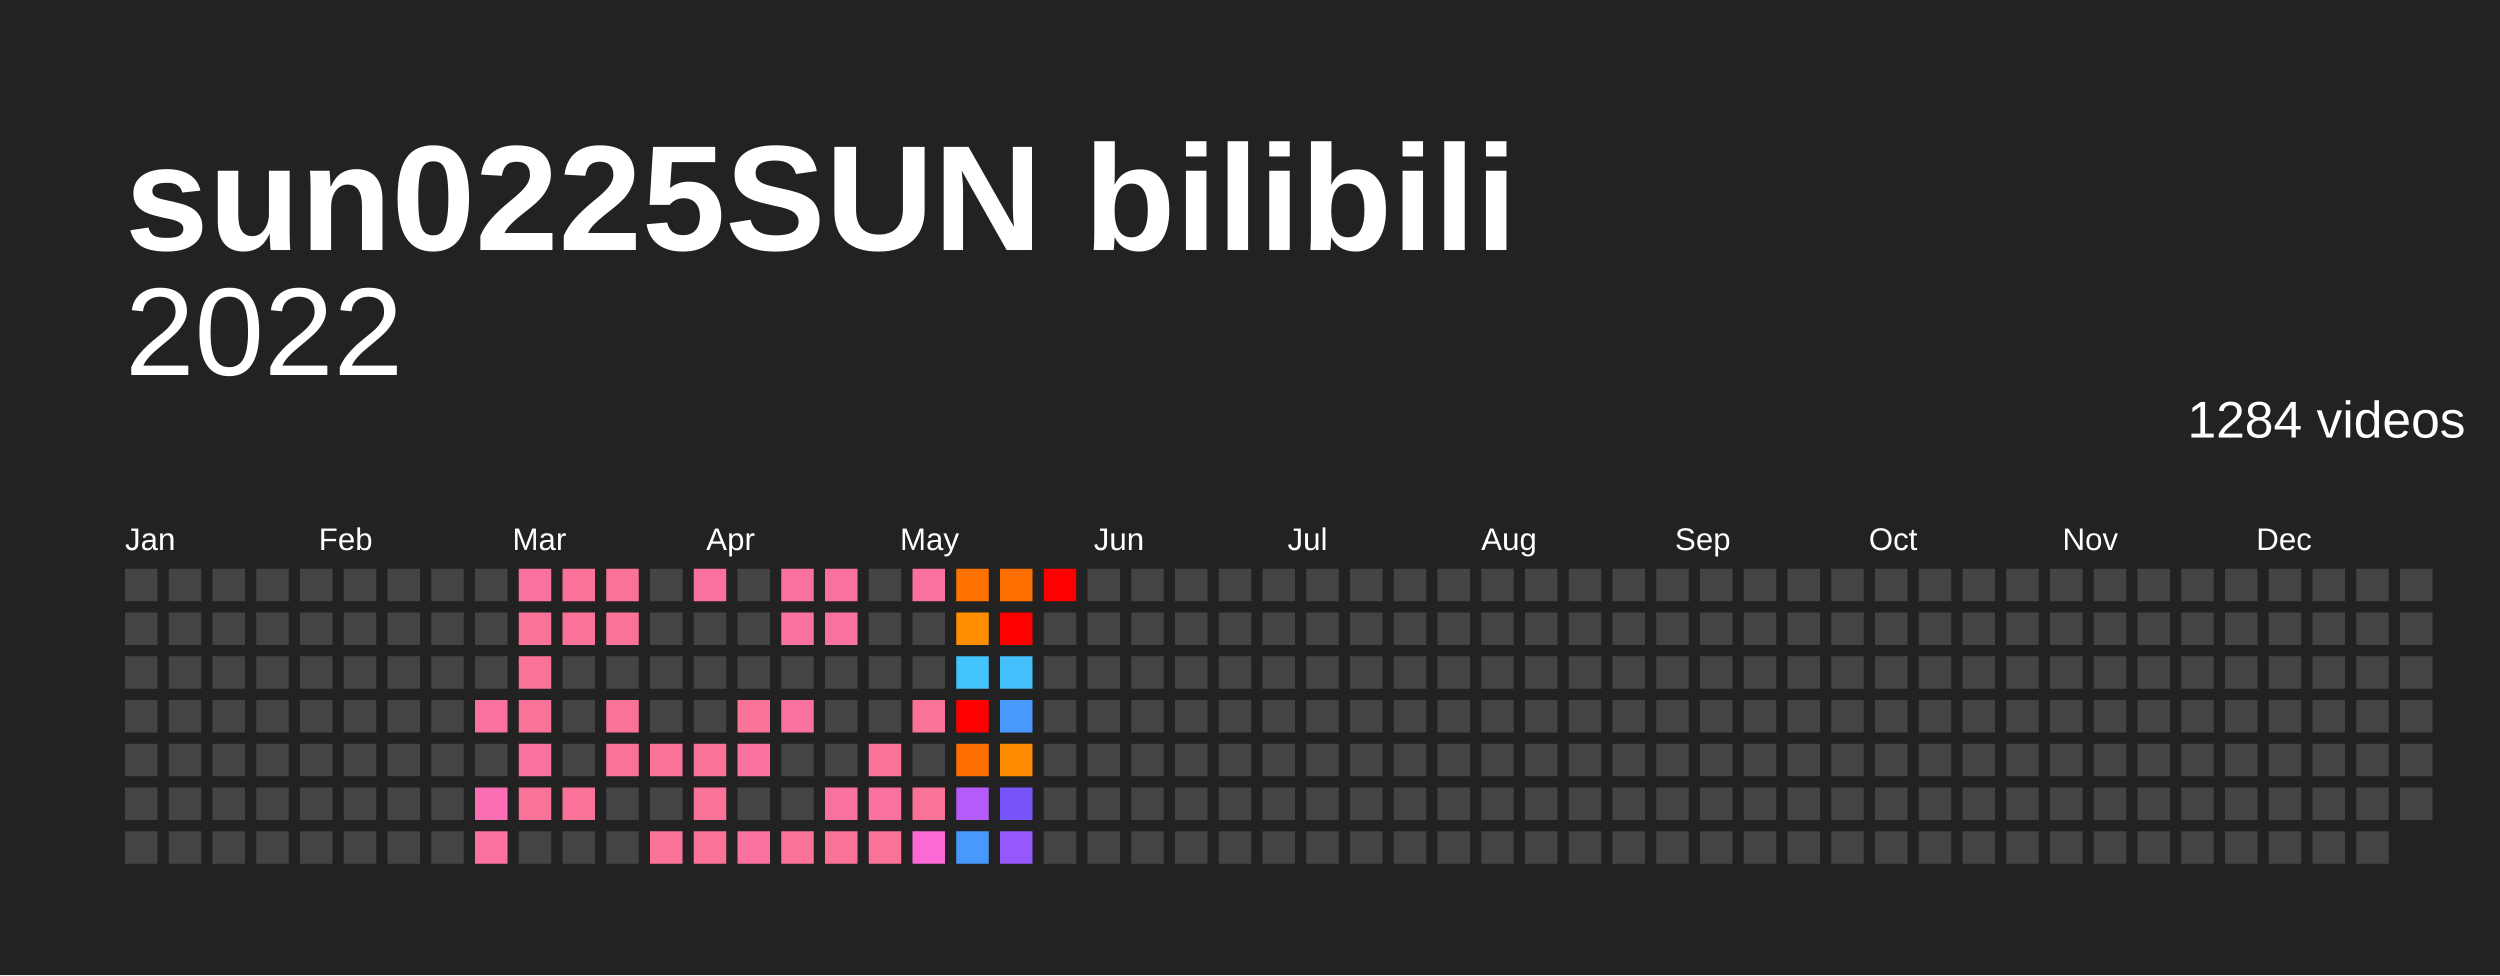
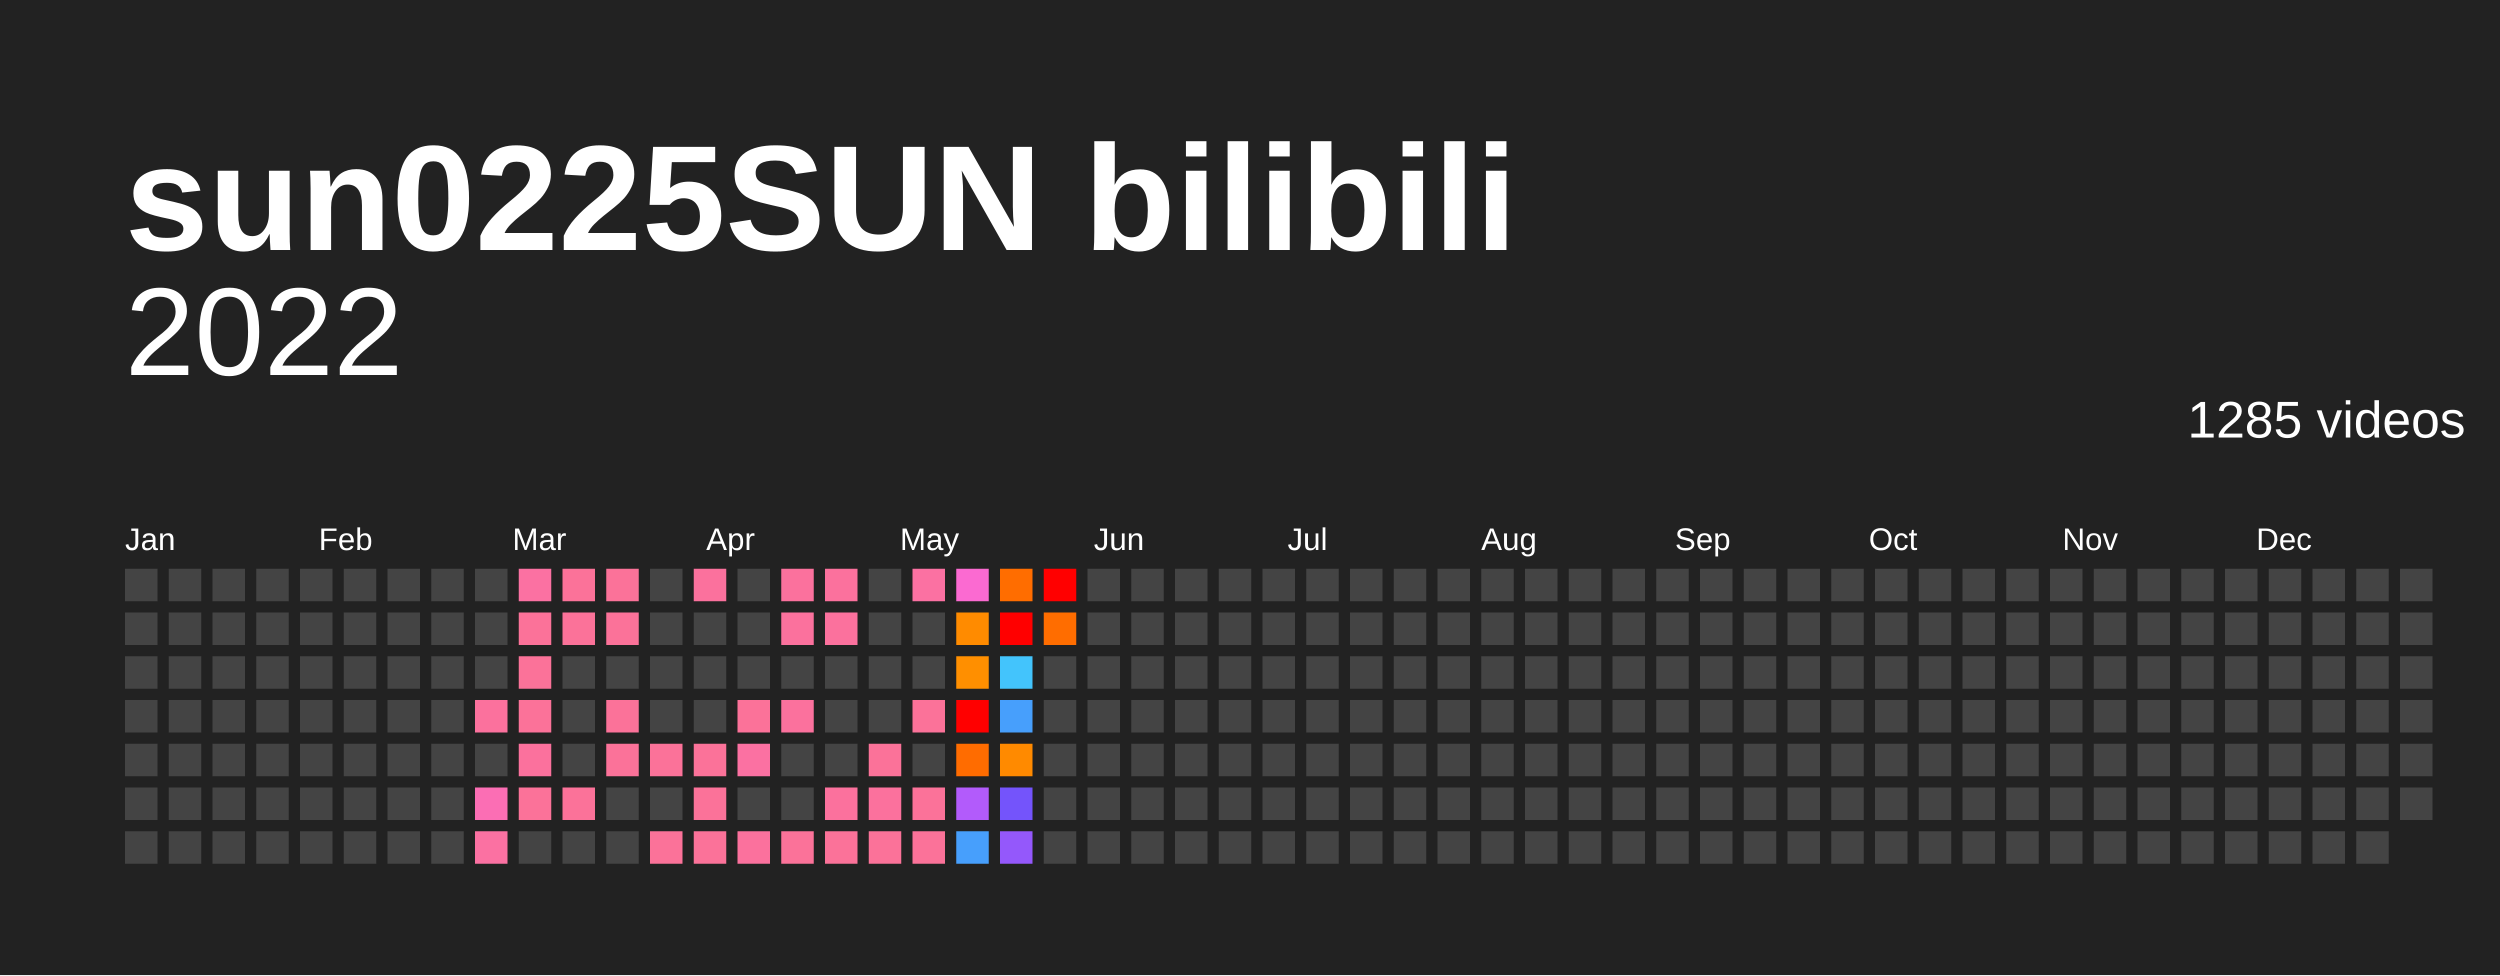
<svg xmlns="http://www.w3.org/2000/svg" baseProfile="full" height="78mm" version="1.1" viewBox="0,0,200,78" width="200mm">
  <defs />
  <rect fill="#222222" height="78" width="200" x="0" y="0" />
  <text fill="#FFFFFF" style="font-size:12px; font-family:Arial; font-weight:bold;" x="10" y="20">sun0225SUN bilibili</text>
  <text alignment-baseline="hanging" fill="#FFFFFF" style="font-size:10.0px; font-family:Arial;" x="10" y="30">2022</text>
-   <text alignment-baseline="hanging" fill="#FFFFFF" style="font-size:4.125px; font-family:Arial;" x="175" y="35">1284 videos</text>
+   <text alignment-baseline="hanging" fill="#FFFFFF" style="font-size:4.125px; font-family:Arial;" x="175" y="35">1285 videos</text>
  <text fill="#FFFFFF" style="font-size:2.5px; font-family:Arial" x="10.0" y="44">Jan</text>
  <text fill="#FFFFFF" style="font-size:2.5px; font-family:Arial" x="25.5" y="44">Feb</text>
  <text fill="#FFFFFF" style="font-size:2.5px; font-family:Arial" x="41.0" y="44">Mar</text>
  <text fill="#FFFFFF" style="font-size:2.5px; font-family:Arial" x="56.5" y="44">Apr</text>
  <text fill="#FFFFFF" style="font-size:2.5px; font-family:Arial" x="72.0" y="44">May</text>
  <text fill="#FFFFFF" style="font-size:2.5px; font-family:Arial" x="87.5" y="44">Jun</text>
  <text fill="#FFFFFF" style="font-size:2.5px; font-family:Arial" x="103.0" y="44">Jul</text>
  <text fill="#FFFFFF" style="font-size:2.5px; font-family:Arial" x="118.5" y="44">Aug</text>
  <text fill="#FFFFFF" style="font-size:2.5px; font-family:Arial" x="134.0" y="44">Sep</text>
  <text fill="#FFFFFF" style="font-size:2.5px; font-family:Arial" x="149.5" y="44">Oct</text>
  <text fill="#FFFFFF" style="font-size:2.5px; font-family:Arial" x="165.0" y="44">Nov</text>
  <text fill="#FFFFFF" style="font-size:2.5px; font-family:Arial" x="180.5" y="44">Dec</text>
  <rect fill="#444444" height="2.6" width="2.6" x="10.0" y="45.5" />
  <rect fill="#444444" height="2.6" width="2.6" x="10.0" y="49.0" />
  <rect fill="#444444" height="2.6" width="2.6" x="10.0" y="52.5" />
  <rect fill="#444444" height="2.6" width="2.6" x="10.0" y="56.0" />
  <rect fill="#444444" height="2.6" width="2.6" x="10.0" y="59.5" />
  <rect fill="#444444" height="2.6" width="2.6" x="10.0" y="63.0" />
  <rect fill="#444444" height="2.6" width="2.6" x="10.0" y="66.5" />
  <rect fill="#444444" height="2.6" width="2.6" x="13.5" y="45.5" />
  <rect fill="#444444" height="2.6" width="2.6" x="13.5" y="49.0" />
  <rect fill="#444444" height="2.6" width="2.6" x="13.5" y="52.5" />
  <rect fill="#444444" height="2.6" width="2.6" x="13.5" y="56.0" />
  <rect fill="#444444" height="2.6" width="2.6" x="13.5" y="59.5" />
  <rect fill="#444444" height="2.6" width="2.6" x="13.5" y="63.0" />
  <rect fill="#444444" height="2.6" width="2.6" x="13.5" y="66.5" />
  <rect fill="#444444" height="2.6" width="2.6" x="17.0" y="45.5" />
  <rect fill="#444444" height="2.6" width="2.6" x="17.0" y="49.0" />
  <rect fill="#444444" height="2.6" width="2.6" x="17.0" y="52.5" />
  <rect fill="#444444" height="2.6" width="2.6" x="17.0" y="56.0" />
  <rect fill="#444444" height="2.6" width="2.6" x="17.0" y="59.5" />
  <rect fill="#444444" height="2.6" width="2.6" x="17.0" y="63.0" />
  <rect fill="#444444" height="2.6" width="2.6" x="17.0" y="66.5" />
  <rect fill="#444444" height="2.6" width="2.6" x="20.5" y="45.5" />
  <rect fill="#444444" height="2.6" width="2.6" x="20.5" y="49.0" />
  <rect fill="#444444" height="2.6" width="2.6" x="20.5" y="52.5" />
  <rect fill="#444444" height="2.6" width="2.6" x="20.5" y="56.0" />
  <rect fill="#444444" height="2.6" width="2.6" x="20.5" y="59.5" />
  <rect fill="#444444" height="2.6" width="2.6" x="20.5" y="63.0" />
  <rect fill="#444444" height="2.6" width="2.6" x="20.5" y="66.5" />
  <rect fill="#444444" height="2.6" width="2.6" x="24.0" y="45.5" />
  <rect fill="#444444" height="2.6" width="2.6" x="24.0" y="49.0" />
  <rect fill="#444444" height="2.6" width="2.6" x="24.0" y="52.5" />
  <rect fill="#444444" height="2.6" width="2.6" x="24.0" y="56.0" />
  <rect fill="#444444" height="2.6" width="2.6" x="24.0" y="59.5" />
  <rect fill="#444444" height="2.6" width="2.6" x="24.0" y="63.0" />
  <rect fill="#444444" height="2.6" width="2.6" x="24.0" y="66.5" />
  <rect fill="#444444" height="2.6" width="2.6" x="27.5" y="45.5" />
  <rect fill="#444444" height="2.6" width="2.6" x="27.5" y="49.0" />
  <rect fill="#444444" height="2.6" width="2.6" x="27.5" y="52.5" />
  <rect fill="#444444" height="2.6" width="2.6" x="27.5" y="56.0" />
  <rect fill="#444444" height="2.6" width="2.6" x="27.5" y="59.5" />
  <rect fill="#444444" height="2.6" width="2.6" x="27.5" y="63.0" />
  <rect fill="#444444" height="2.6" width="2.6" x="27.5" y="66.5" />
  <rect fill="#444444" height="2.6" width="2.6" x="31.0" y="45.5" />
  <rect fill="#444444" height="2.6" width="2.6" x="31.0" y="49.0" />
  <rect fill="#444444" height="2.6" width="2.6" x="31.0" y="52.5" />
  <rect fill="#444444" height="2.6" width="2.6" x="31.0" y="56.0" />
  <rect fill="#444444" height="2.6" width="2.6" x="31.0" y="59.5" />
  <rect fill="#444444" height="2.6" width="2.6" x="31.0" y="63.0" />
  <rect fill="#444444" height="2.6" width="2.6" x="31.0" y="66.5" />
  <rect fill="#444444" height="2.6" width="2.6" x="34.5" y="45.5" />
  <rect fill="#444444" height="2.6" width="2.6" x="34.5" y="49.0" />
  <rect fill="#444444" height="2.6" width="2.6" x="34.5" y="52.5" />
  <rect fill="#444444" height="2.6" width="2.6" x="34.5" y="56.0" />
  <rect fill="#444444" height="2.6" width="2.6" x="34.5" y="59.5" />
  <rect fill="#444444" height="2.6" width="2.6" x="34.5" y="63.0" />
  <rect fill="#444444" height="2.6" width="2.6" x="34.5" y="66.5" />
  <rect fill="#444444" height="2.6" width="2.6" x="38.0" y="45.5" />
  <rect fill="#444444" height="2.6" width="2.6" x="38.0" y="49.0" />
  <rect fill="#444444" height="2.6" width="2.6" x="38.0" y="52.5" />
  <rect fill="#fb719d" height="2.6" width="2.6" x="38.0" y="56.0" />
  <rect fill="#444444" height="2.6" width="2.6" x="38.0" y="59.5" />
  <rect fill="#fb6eb4" height="2.6" width="2.6" x="38.0" y="63.0" />
  <rect fill="#fb71a2" height="2.6" width="2.6" x="38.0" y="66.5" />
  <rect fill="#fb71a2" height="2.6" width="2.6" x="41.5" y="45.5" />
  <rect fill="#fb7299" height="2.6" width="2.6" x="41.5" y="49.0" />
  <rect fill="#fb7299" height="2.6" width="2.6" x="41.5" y="52.5" />
  <rect fill="#fb7299" height="2.6" width="2.6" x="41.5" y="56.0" />
  <rect fill="#fb719d" height="2.6" width="2.6" x="41.5" y="59.5" />
  <rect fill="#fb7299" height="2.6" width="2.6" x="41.5" y="63.0" />
  <rect fill="#444444" height="2.6" width="2.6" x="41.5" y="66.5" />
  <rect fill="#fb7299" height="2.6" width="2.6" x="45.0" y="45.5" />
  <rect fill="#fb7299" height="2.6" width="2.6" x="45.0" y="49.0" />
  <rect fill="#444444" height="2.6" width="2.6" x="45.0" y="52.5" />
  <rect fill="#444444" height="2.6" width="2.6" x="45.0" y="56.0" />
  <rect fill="#444444" height="2.6" width="2.6" x="45.0" y="59.5" />
  <rect fill="#fb7299" height="2.6" width="2.6" x="45.0" y="63.0" />
  <rect fill="#444444" height="2.6" width="2.6" x="45.0" y="66.5" />
  <rect fill="#fb7299" height="2.6" width="2.6" x="48.5" y="45.5" />
  <rect fill="#fb7299" height="2.6" width="2.6" x="48.5" y="49.0" />
  <rect fill="#444444" height="2.6" width="2.6" x="48.5" y="52.5" />
  <rect fill="#fb7299" height="2.6" width="2.6" x="48.5" y="56.0" />
  <rect fill="#fb7299" height="2.6" width="2.6" x="48.5" y="59.5" />
  <rect fill="#444444" height="2.6" width="2.6" x="48.5" y="63.0" />
  <rect fill="#444444" height="2.6" width="2.6" x="48.5" y="66.5" />
  <rect fill="#444444" height="2.6" width="2.6" x="52.0" y="45.5" />
  <rect fill="#444444" height="2.6" width="2.6" x="52.0" y="49.0" />
  <rect fill="#444444" height="2.6" width="2.6" x="52.0" y="52.5" />
  <rect fill="#444444" height="2.6" width="2.6" x="52.0" y="56.0" />
  <rect fill="#fb7299" height="2.6" width="2.6" x="52.0" y="59.5" />
  <rect fill="#444444" height="2.6" width="2.6" x="52.0" y="63.0" />
  <rect fill="#fb7299" height="2.6" width="2.6" x="52.0" y="66.5" />
  <rect fill="#fb719d" height="2.6" width="2.6" x="55.5" y="45.5" />
  <rect fill="#444444" height="2.6" width="2.6" x="55.5" y="49.0" />
  <rect fill="#444444" height="2.6" width="2.6" x="55.5" y="52.5" />
  <rect fill="#444444" height="2.6" width="2.6" x="55.5" y="56.0" />
  <rect fill="#fb7299" height="2.6" width="2.6" x="55.5" y="59.5" />
  <rect fill="#fb7299" height="2.6" width="2.6" x="55.5" y="63.0" />
  <rect fill="#fb7299" height="2.6" width="2.6" x="55.5" y="66.5" />
  <rect fill="#444444" height="2.6" width="2.6" x="59.0" y="45.5" />
  <rect fill="#444444" height="2.6" width="2.6" x="59.0" y="49.0" />
  <rect fill="#444444" height="2.6" width="2.6" x="59.0" y="52.5" />
  <rect fill="#fb7299" height="2.6" width="2.6" x="59.0" y="56.0" />
  <rect fill="#fb71a2" height="2.6" width="2.6" x="59.0" y="59.5" />
  <rect fill="#444444" height="2.6" width="2.6" x="59.0" y="63.0" />
  <rect fill="#fb719d" height="2.6" width="2.6" x="59.0" y="66.5" />
  <rect fill="#fb719d" height="2.6" width="2.6" x="62.5" y="45.5" />
-   <rect fill="#fb71a2" height="2.6" width="2.6" x="62.5" y="49.0" />
+   <rect fill="#fb719d" height="2.6" width="2.6" x="62.5" y="49.0" />
  <rect fill="#444444" height="2.6" width="2.6" x="62.5" y="52.5" />
  <rect fill="#fb719d" height="2.6" width="2.6" x="62.5" y="56.0" />
  <rect fill="#444444" height="2.6" width="2.6" x="62.5" y="59.5" />
  <rect fill="#444444" height="2.6" width="2.6" x="62.5" y="63.0" />
  <rect fill="#fb7299" height="2.6" width="2.6" x="62.5" y="66.5" />
  <rect fill="#fb719d" height="2.6" width="2.6" x="66.0" y="45.5" />
  <rect fill="#fb719d" height="2.6" width="2.6" x="66.0" y="49.0" />
  <rect fill="#444444" height="2.6" width="2.6" x="66.0" y="52.5" />
  <rect fill="#444444" height="2.6" width="2.6" x="66.0" y="56.0" />
  <rect fill="#444444" height="2.6" width="2.6" x="66.0" y="59.5" />
  <rect fill="#fb719d" height="2.6" width="2.6" x="66.0" y="63.0" />
  <rect fill="#fb7299" height="2.6" width="2.6" x="66.0" y="66.5" />
  <rect fill="#444444" height="2.6" width="2.6" x="69.5" y="45.5" />
  <rect fill="#444444" height="2.6" width="2.6" x="69.5" y="49.0" />
  <rect fill="#444444" height="2.6" width="2.6" x="69.5" y="52.5" />
  <rect fill="#444444" height="2.6" width="2.6" x="69.5" y="56.0" />
  <rect fill="#fb7299" height="2.6" width="2.6" x="69.5" y="59.5" />
  <rect fill="#fb719d" height="2.6" width="2.6" x="69.5" y="63.0" />
  <rect fill="#fb7299" height="2.6" width="2.6" x="69.5" y="66.5" />
  <rect fill="#fb71a2" height="2.6" width="2.6" x="73.0" y="45.5" />
  <rect fill="#444444" height="2.6" width="2.6" x="73.0" y="49.0" />
  <rect fill="#444444" height="2.6" width="2.6" x="73.0" y="52.5" />
  <rect fill="#fb7299" height="2.6" width="2.6" x="73.0" y="56.0" />
  <rect fill="#444444" height="2.6" width="2.6" x="73.0" y="59.5" />
  <rect fill="#fb7299" height="2.6" width="2.6" x="73.0" y="63.0" />
-   <rect fill="#fb69d5" height="2.6" width="2.6" x="73.0" y="66.5" />
-   <rect fill="#ff7200" height="2.6" width="2.6" x="76.5" y="45.5" />
-   <rect fill="#ff8d00" height="2.6" width="2.6" x="76.5" y="49.0" />
-   <rect fill="#42c5fc" height="2.6" width="2.6" x="76.5" y="52.5" />
+   <rect fill="#fb7299" height="2.6" width="2.6" x="73.0" y="66.5" />
+   <rect fill="#fb6ad1" height="2.6" width="2.6" x="76.5" y="45.5" />
+   <rect fill="#ff8b00" height="2.6" width="2.6" x="76.5" y="49.0" />
+   <rect fill="#ff8f00" height="2.6" width="2.6" x="76.5" y="52.5" />
  <rect fill="red" height="2.6" width="2.6" x="76.5" y="56.0" />
-   <rect fill="#ff6e00" height="2.6" width="2.6" x="76.5" y="59.5" />
-   <rect fill="#b55bfb" height="2.6" width="2.6" x="76.5" y="63.0" />
-   <rect fill="#479afc" height="2.6" width="2.6" x="76.5" y="66.5" />
-   <rect fill="#ff6f00" height="2.6" width="2.6" x="80.0" y="45.5" />
+   <rect fill="#ff6c00" height="2.6" width="2.6" x="76.5" y="59.5" />
+   <rect fill="#b25bfb" height="2.6" width="2.6" x="76.5" y="63.0" />
+   <rect fill="#479ffc" height="2.6" width="2.6" x="76.5" y="66.5" />
+   <rect fill="#ff6d00" height="2.6" width="2.6" x="80.0" y="45.5" />
  <rect fill="red" height="2.6" width="2.6" x="80.0" y="49.0" />
-   <rect fill="#43bffc" height="2.6" width="2.6" x="80.0" y="52.5" />
-   <rect fill="#479afc" height="2.6" width="2.6" x="80.0" y="56.0" />
-   <rect fill="#ff8b00" height="2.6" width="2.6" x="80.0" y="59.5" />
-   <rect fill="#7755fb" height="2.6" width="2.6" x="80.0" y="63.0" />
-   <rect fill="#9758fb" height="2.6" width="2.6" x="80.0" y="66.5" />
+   <rect fill="#43c4fc" height="2.6" width="2.6" x="80.0" y="52.5" />
+   <rect fill="#479ffc" height="2.6" width="2.6" x="80.0" y="56.0" />
+   <rect fill="#ff8a00" height="2.6" width="2.6" x="80.0" y="59.5" />
+   <rect fill="#7454fb" height="2.6" width="2.6" x="80.0" y="63.0" />
+   <rect fill="#9458fb" height="2.6" width="2.6" x="80.0" y="66.5" />
  <rect fill="red" height="2.6" width="2.6" x="83.5" y="45.5" />
-   <rect fill="#444444" height="2.6" width="2.6" x="83.5" y="49.0" />
+   <rect fill="#ff6d00" height="2.6" width="2.6" x="83.5" y="49.0" />
  <rect fill="#444444" height="2.6" width="2.6" x="83.5" y="52.5" />
  <rect fill="#444444" height="2.6" width="2.6" x="83.5" y="56.0" />
  <rect fill="#444444" height="2.6" width="2.6" x="83.5" y="59.5" />
  <rect fill="#444444" height="2.6" width="2.6" x="83.5" y="63.0" />
  <rect fill="#444444" height="2.6" width="2.6" x="83.5" y="66.5" />
  <rect fill="#444444" height="2.6" width="2.6" x="87.0" y="45.5" />
  <rect fill="#444444" height="2.6" width="2.6" x="87.0" y="49.0" />
  <rect fill="#444444" height="2.6" width="2.6" x="87.0" y="52.5" />
  <rect fill="#444444" height="2.6" width="2.6" x="87.0" y="56.0" />
  <rect fill="#444444" height="2.6" width="2.6" x="87.0" y="59.5" />
  <rect fill="#444444" height="2.6" width="2.6" x="87.0" y="63.0" />
  <rect fill="#444444" height="2.6" width="2.6" x="87.0" y="66.5" />
  <rect fill="#444444" height="2.6" width="2.6" x="90.5" y="45.5" />
  <rect fill="#444444" height="2.6" width="2.6" x="90.5" y="49.0" />
  <rect fill="#444444" height="2.6" width="2.6" x="90.5" y="52.5" />
  <rect fill="#444444" height="2.6" width="2.6" x="90.5" y="56.0" />
  <rect fill="#444444" height="2.6" width="2.6" x="90.5" y="59.5" />
  <rect fill="#444444" height="2.6" width="2.6" x="90.5" y="63.0" />
  <rect fill="#444444" height="2.6" width="2.6" x="90.5" y="66.5" />
  <rect fill="#444444" height="2.6" width="2.6" x="94.0" y="45.5" />
  <rect fill="#444444" height="2.6" width="2.6" x="94.0" y="49.0" />
  <rect fill="#444444" height="2.6" width="2.6" x="94.0" y="52.5" />
  <rect fill="#444444" height="2.6" width="2.6" x="94.0" y="56.0" />
  <rect fill="#444444" height="2.6" width="2.6" x="94.0" y="59.5" />
  <rect fill="#444444" height="2.6" width="2.6" x="94.0" y="63.0" />
  <rect fill="#444444" height="2.6" width="2.6" x="94.0" y="66.5" />
  <rect fill="#444444" height="2.6" width="2.6" x="97.5" y="45.5" />
  <rect fill="#444444" height="2.6" width="2.6" x="97.5" y="49.0" />
  <rect fill="#444444" height="2.6" width="2.6" x="97.5" y="52.5" />
  <rect fill="#444444" height="2.6" width="2.6" x="97.5" y="56.0" />
  <rect fill="#444444" height="2.6" width="2.6" x="97.5" y="59.5" />
  <rect fill="#444444" height="2.6" width="2.6" x="97.5" y="63.0" />
  <rect fill="#444444" height="2.6" width="2.6" x="97.5" y="66.5" />
  <rect fill="#444444" height="2.6" width="2.6" x="101.0" y="45.5" />
  <rect fill="#444444" height="2.6" width="2.6" x="101.0" y="49.0" />
  <rect fill="#444444" height="2.6" width="2.6" x="101.0" y="52.5" />
  <rect fill="#444444" height="2.6" width="2.6" x="101.0" y="56.0" />
  <rect fill="#444444" height="2.6" width="2.6" x="101.0" y="59.5" />
  <rect fill="#444444" height="2.6" width="2.6" x="101.0" y="63.0" />
  <rect fill="#444444" height="2.6" width="2.6" x="101.0" y="66.5" />
  <rect fill="#444444" height="2.6" width="2.6" x="104.5" y="45.5" />
  <rect fill="#444444" height="2.6" width="2.6" x="104.5" y="49.0" />
  <rect fill="#444444" height="2.6" width="2.6" x="104.5" y="52.5" />
  <rect fill="#444444" height="2.6" width="2.6" x="104.5" y="56.0" />
  <rect fill="#444444" height="2.6" width="2.6" x="104.5" y="59.5" />
  <rect fill="#444444" height="2.6" width="2.6" x="104.5" y="63.0" />
  <rect fill="#444444" height="2.6" width="2.6" x="104.5" y="66.5" />
  <rect fill="#444444" height="2.6" width="2.6" x="108.0" y="45.5" />
  <rect fill="#444444" height="2.6" width="2.6" x="108.0" y="49.0" />
  <rect fill="#444444" height="2.6" width="2.6" x="108.0" y="52.5" />
  <rect fill="#444444" height="2.6" width="2.6" x="108.0" y="56.0" />
  <rect fill="#444444" height="2.6" width="2.6" x="108.0" y="59.5" />
  <rect fill="#444444" height="2.6" width="2.6" x="108.0" y="63.0" />
  <rect fill="#444444" height="2.6" width="2.6" x="108.0" y="66.5" />
  <rect fill="#444444" height="2.6" width="2.6" x="111.5" y="45.5" />
  <rect fill="#444444" height="2.6" width="2.6" x="111.5" y="49.0" />
  <rect fill="#444444" height="2.6" width="2.6" x="111.5" y="52.5" />
  <rect fill="#444444" height="2.6" width="2.6" x="111.5" y="56.0" />
  <rect fill="#444444" height="2.6" width="2.6" x="111.5" y="59.5" />
  <rect fill="#444444" height="2.6" width="2.6" x="111.5" y="63.0" />
  <rect fill="#444444" height="2.6" width="2.6" x="111.5" y="66.5" />
  <rect fill="#444444" height="2.6" width="2.6" x="115.0" y="45.5" />
  <rect fill="#444444" height="2.6" width="2.6" x="115.0" y="49.0" />
  <rect fill="#444444" height="2.6" width="2.6" x="115.0" y="52.5" />
  <rect fill="#444444" height="2.6" width="2.6" x="115.0" y="56.0" />
  <rect fill="#444444" height="2.6" width="2.6" x="115.0" y="59.5" />
  <rect fill="#444444" height="2.6" width="2.6" x="115.0" y="63.0" />
  <rect fill="#444444" height="2.6" width="2.6" x="115.0" y="66.5" />
  <rect fill="#444444" height="2.6" width="2.6" x="118.5" y="45.5" />
  <rect fill="#444444" height="2.6" width="2.6" x="118.5" y="49.0" />
  <rect fill="#444444" height="2.6" width="2.6" x="118.5" y="52.5" />
  <rect fill="#444444" height="2.6" width="2.6" x="118.5" y="56.0" />
  <rect fill="#444444" height="2.6" width="2.6" x="118.5" y="59.5" />
  <rect fill="#444444" height="2.6" width="2.6" x="118.5" y="63.0" />
  <rect fill="#444444" height="2.6" width="2.6" x="118.5" y="66.5" />
  <rect fill="#444444" height="2.6" width="2.6" x="122.0" y="45.5" />
  <rect fill="#444444" height="2.6" width="2.6" x="122.0" y="49.0" />
  <rect fill="#444444" height="2.6" width="2.6" x="122.0" y="52.5" />
  <rect fill="#444444" height="2.6" width="2.6" x="122.0" y="56.0" />
  <rect fill="#444444" height="2.6" width="2.6" x="122.0" y="59.5" />
  <rect fill="#444444" height="2.6" width="2.6" x="122.0" y="63.0" />
  <rect fill="#444444" height="2.6" width="2.6" x="122.0" y="66.5" />
  <rect fill="#444444" height="2.6" width="2.6" x="125.5" y="45.5" />
  <rect fill="#444444" height="2.6" width="2.6" x="125.5" y="49.0" />
  <rect fill="#444444" height="2.6" width="2.6" x="125.5" y="52.5" />
  <rect fill="#444444" height="2.6" width="2.6" x="125.5" y="56.0" />
  <rect fill="#444444" height="2.6" width="2.6" x="125.5" y="59.5" />
  <rect fill="#444444" height="2.6" width="2.6" x="125.5" y="63.0" />
  <rect fill="#444444" height="2.6" width="2.6" x="125.5" y="66.5" />
  <rect fill="#444444" height="2.6" width="2.6" x="129.0" y="45.5" />
  <rect fill="#444444" height="2.6" width="2.6" x="129.0" y="49.0" />
  <rect fill="#444444" height="2.6" width="2.6" x="129.0" y="52.5" />
  <rect fill="#444444" height="2.6" width="2.6" x="129.0" y="56.0" />
  <rect fill="#444444" height="2.6" width="2.6" x="129.0" y="59.5" />
  <rect fill="#444444" height="2.6" width="2.6" x="129.0" y="63.0" />
  <rect fill="#444444" height="2.6" width="2.6" x="129.0" y="66.5" />
  <rect fill="#444444" height="2.6" width="2.6" x="132.5" y="45.5" />
  <rect fill="#444444" height="2.6" width="2.6" x="132.5" y="49.0" />
  <rect fill="#444444" height="2.6" width="2.6" x="132.5" y="52.5" />
  <rect fill="#444444" height="2.6" width="2.6" x="132.5" y="56.0" />
  <rect fill="#444444" height="2.6" width="2.6" x="132.5" y="59.5" />
  <rect fill="#444444" height="2.6" width="2.6" x="132.5" y="63.0" />
  <rect fill="#444444" height="2.6" width="2.6" x="132.5" y="66.5" />
  <rect fill="#444444" height="2.6" width="2.6" x="136.0" y="45.5" />
  <rect fill="#444444" height="2.6" width="2.6" x="136.0" y="49.0" />
  <rect fill="#444444" height="2.6" width="2.6" x="136.0" y="52.5" />
  <rect fill="#444444" height="2.6" width="2.6" x="136.0" y="56.0" />
  <rect fill="#444444" height="2.6" width="2.6" x="136.0" y="59.5" />
  <rect fill="#444444" height="2.6" width="2.6" x="136.0" y="63.0" />
  <rect fill="#444444" height="2.6" width="2.6" x="136.0" y="66.5" />
  <rect fill="#444444" height="2.6" width="2.6" x="139.5" y="45.5" />
  <rect fill="#444444" height="2.6" width="2.6" x="139.5" y="49.0" />
  <rect fill="#444444" height="2.6" width="2.6" x="139.5" y="52.5" />
  <rect fill="#444444" height="2.6" width="2.6" x="139.5" y="56.0" />
  <rect fill="#444444" height="2.6" width="2.6" x="139.5" y="59.5" />
  <rect fill="#444444" height="2.6" width="2.6" x="139.5" y="63.0" />
  <rect fill="#444444" height="2.6" width="2.6" x="139.5" y="66.5" />
  <rect fill="#444444" height="2.6" width="2.6" x="143.0" y="45.5" />
  <rect fill="#444444" height="2.6" width="2.6" x="143.0" y="49.0" />
  <rect fill="#444444" height="2.6" width="2.6" x="143.0" y="52.5" />
  <rect fill="#444444" height="2.6" width="2.6" x="143.0" y="56.0" />
  <rect fill="#444444" height="2.6" width="2.6" x="143.0" y="59.5" />
  <rect fill="#444444" height="2.6" width="2.6" x="143.0" y="63.0" />
  <rect fill="#444444" height="2.6" width="2.6" x="143.0" y="66.5" />
  <rect fill="#444444" height="2.6" width="2.6" x="146.5" y="45.5" />
  <rect fill="#444444" height="2.6" width="2.6" x="146.5" y="49.0" />
  <rect fill="#444444" height="2.6" width="2.6" x="146.5" y="52.5" />
  <rect fill="#444444" height="2.6" width="2.6" x="146.5" y="56.0" />
  <rect fill="#444444" height="2.6" width="2.6" x="146.5" y="59.5" />
  <rect fill="#444444" height="2.6" width="2.6" x="146.5" y="63.0" />
  <rect fill="#444444" height="2.6" width="2.6" x="146.5" y="66.5" />
  <rect fill="#444444" height="2.6" width="2.6" x="150.0" y="45.5" />
  <rect fill="#444444" height="2.6" width="2.6" x="150.0" y="49.0" />
  <rect fill="#444444" height="2.6" width="2.6" x="150.0" y="52.5" />
  <rect fill="#444444" height="2.6" width="2.6" x="150.0" y="56.0" />
  <rect fill="#444444" height="2.6" width="2.6" x="150.0" y="59.5" />
  <rect fill="#444444" height="2.6" width="2.6" x="150.0" y="63.0" />
  <rect fill="#444444" height="2.6" width="2.6" x="150.0" y="66.5" />
  <rect fill="#444444" height="2.6" width="2.6" x="153.5" y="45.5" />
  <rect fill="#444444" height="2.6" width="2.6" x="153.5" y="49.0" />
  <rect fill="#444444" height="2.6" width="2.6" x="153.5" y="52.5" />
  <rect fill="#444444" height="2.6" width="2.6" x="153.5" y="56.0" />
  <rect fill="#444444" height="2.6" width="2.6" x="153.5" y="59.5" />
  <rect fill="#444444" height="2.6" width="2.6" x="153.5" y="63.0" />
  <rect fill="#444444" height="2.6" width="2.6" x="153.5" y="66.5" />
  <rect fill="#444444" height="2.6" width="2.6" x="157.0" y="45.5" />
  <rect fill="#444444" height="2.6" width="2.6" x="157.0" y="49.0" />
  <rect fill="#444444" height="2.6" width="2.6" x="157.0" y="52.5" />
  <rect fill="#444444" height="2.6" width="2.6" x="157.0" y="56.0" />
  <rect fill="#444444" height="2.6" width="2.6" x="157.0" y="59.5" />
  <rect fill="#444444" height="2.6" width="2.6" x="157.0" y="63.0" />
  <rect fill="#444444" height="2.6" width="2.6" x="157.0" y="66.5" />
  <rect fill="#444444" height="2.6" width="2.6" x="160.5" y="45.5" />
  <rect fill="#444444" height="2.6" width="2.6" x="160.5" y="49.0" />
  <rect fill="#444444" height="2.6" width="2.6" x="160.5" y="52.5" />
  <rect fill="#444444" height="2.6" width="2.6" x="160.5" y="56.0" />
  <rect fill="#444444" height="2.6" width="2.6" x="160.5" y="59.5" />
  <rect fill="#444444" height="2.6" width="2.6" x="160.5" y="63.0" />
  <rect fill="#444444" height="2.6" width="2.6" x="160.5" y="66.5" />
  <rect fill="#444444" height="2.6" width="2.6" x="164.0" y="45.5" />
  <rect fill="#444444" height="2.6" width="2.6" x="164.0" y="49.0" />
  <rect fill="#444444" height="2.6" width="2.6" x="164.0" y="52.5" />
  <rect fill="#444444" height="2.6" width="2.6" x="164.0" y="56.0" />
  <rect fill="#444444" height="2.6" width="2.6" x="164.0" y="59.5" />
  <rect fill="#444444" height="2.6" width="2.6" x="164.0" y="63.0" />
  <rect fill="#444444" height="2.6" width="2.6" x="164.0" y="66.5" />
  <rect fill="#444444" height="2.6" width="2.6" x="167.5" y="45.5" />
  <rect fill="#444444" height="2.6" width="2.6" x="167.5" y="49.0" />
  <rect fill="#444444" height="2.6" width="2.6" x="167.5" y="52.5" />
  <rect fill="#444444" height="2.6" width="2.6" x="167.5" y="56.0" />
  <rect fill="#444444" height="2.6" width="2.6" x="167.5" y="59.5" />
  <rect fill="#444444" height="2.6" width="2.6" x="167.5" y="63.0" />
  <rect fill="#444444" height="2.6" width="2.6" x="167.5" y="66.5" />
  <rect fill="#444444" height="2.6" width="2.6" x="171.0" y="45.5" />
  <rect fill="#444444" height="2.6" width="2.6" x="171.0" y="49.0" />
  <rect fill="#444444" height="2.6" width="2.6" x="171.0" y="52.5" />
  <rect fill="#444444" height="2.6" width="2.6" x="171.0" y="56.0" />
  <rect fill="#444444" height="2.6" width="2.6" x="171.0" y="59.5" />
  <rect fill="#444444" height="2.6" width="2.6" x="171.0" y="63.0" />
  <rect fill="#444444" height="2.6" width="2.6" x="171.0" y="66.5" />
  <rect fill="#444444" height="2.6" width="2.6" x="174.5" y="45.5" />
  <rect fill="#444444" height="2.6" width="2.6" x="174.5" y="49.0" />
  <rect fill="#444444" height="2.6" width="2.6" x="174.5" y="52.5" />
  <rect fill="#444444" height="2.6" width="2.6" x="174.5" y="56.0" />
  <rect fill="#444444" height="2.6" width="2.6" x="174.5" y="59.5" />
  <rect fill="#444444" height="2.6" width="2.6" x="174.5" y="63.0" />
  <rect fill="#444444" height="2.6" width="2.6" x="174.5" y="66.5" />
  <rect fill="#444444" height="2.6" width="2.6" x="178.0" y="45.5" />
  <rect fill="#444444" height="2.6" width="2.6" x="178.0" y="49.0" />
  <rect fill="#444444" height="2.6" width="2.6" x="178.0" y="52.5" />
  <rect fill="#444444" height="2.6" width="2.6" x="178.0" y="56.0" />
  <rect fill="#444444" height="2.6" width="2.6" x="178.0" y="59.5" />
  <rect fill="#444444" height="2.6" width="2.6" x="178.0" y="63.0" />
  <rect fill="#444444" height="2.6" width="2.6" x="178.0" y="66.5" />
  <rect fill="#444444" height="2.6" width="2.6" x="181.5" y="45.5" />
  <rect fill="#444444" height="2.6" width="2.6" x="181.5" y="49.0" />
  <rect fill="#444444" height="2.6" width="2.6" x="181.5" y="52.5" />
  <rect fill="#444444" height="2.6" width="2.6" x="181.5" y="56.0" />
  <rect fill="#444444" height="2.6" width="2.6" x="181.5" y="59.5" />
  <rect fill="#444444" height="2.6" width="2.6" x="181.5" y="63.0" />
  <rect fill="#444444" height="2.6" width="2.6" x="181.5" y="66.5" />
  <rect fill="#444444" height="2.6" width="2.6" x="185.0" y="45.5" />
  <rect fill="#444444" height="2.6" width="2.6" x="185.0" y="49.0" />
  <rect fill="#444444" height="2.6" width="2.6" x="185.0" y="52.5" />
  <rect fill="#444444" height="2.6" width="2.6" x="185.0" y="56.0" />
  <rect fill="#444444" height="2.6" width="2.6" x="185.0" y="59.5" />
  <rect fill="#444444" height="2.6" width="2.6" x="185.0" y="63.0" />
  <rect fill="#444444" height="2.6" width="2.6" x="185.0" y="66.5" />
  <rect fill="#444444" height="2.6" width="2.6" x="188.5" y="45.5" />
  <rect fill="#444444" height="2.6" width="2.6" x="188.5" y="49.0" />
  <rect fill="#444444" height="2.6" width="2.6" x="188.5" y="52.5" />
  <rect fill="#444444" height="2.6" width="2.6" x="188.5" y="56.0" />
  <rect fill="#444444" height="2.6" width="2.6" x="188.5" y="59.5" />
  <rect fill="#444444" height="2.6" width="2.6" x="188.5" y="63.0" />
  <rect fill="#444444" height="2.6" width="2.6" x="188.5" y="66.5" />
  <rect fill="#444444" height="2.6" width="2.6" x="192.0" y="45.5" />
  <rect fill="#444444" height="2.6" width="2.6" x="192.0" y="49.0" />
  <rect fill="#444444" height="2.6" width="2.6" x="192.0" y="52.5" />
  <rect fill="#444444" height="2.6" width="2.6" x="192.0" y="56.0" />
  <rect fill="#444444" height="2.6" width="2.6" x="192.0" y="59.5" />
  <rect fill="#444444" height="2.6" width="2.6" x="192.0" y="63.0" />
</svg>
